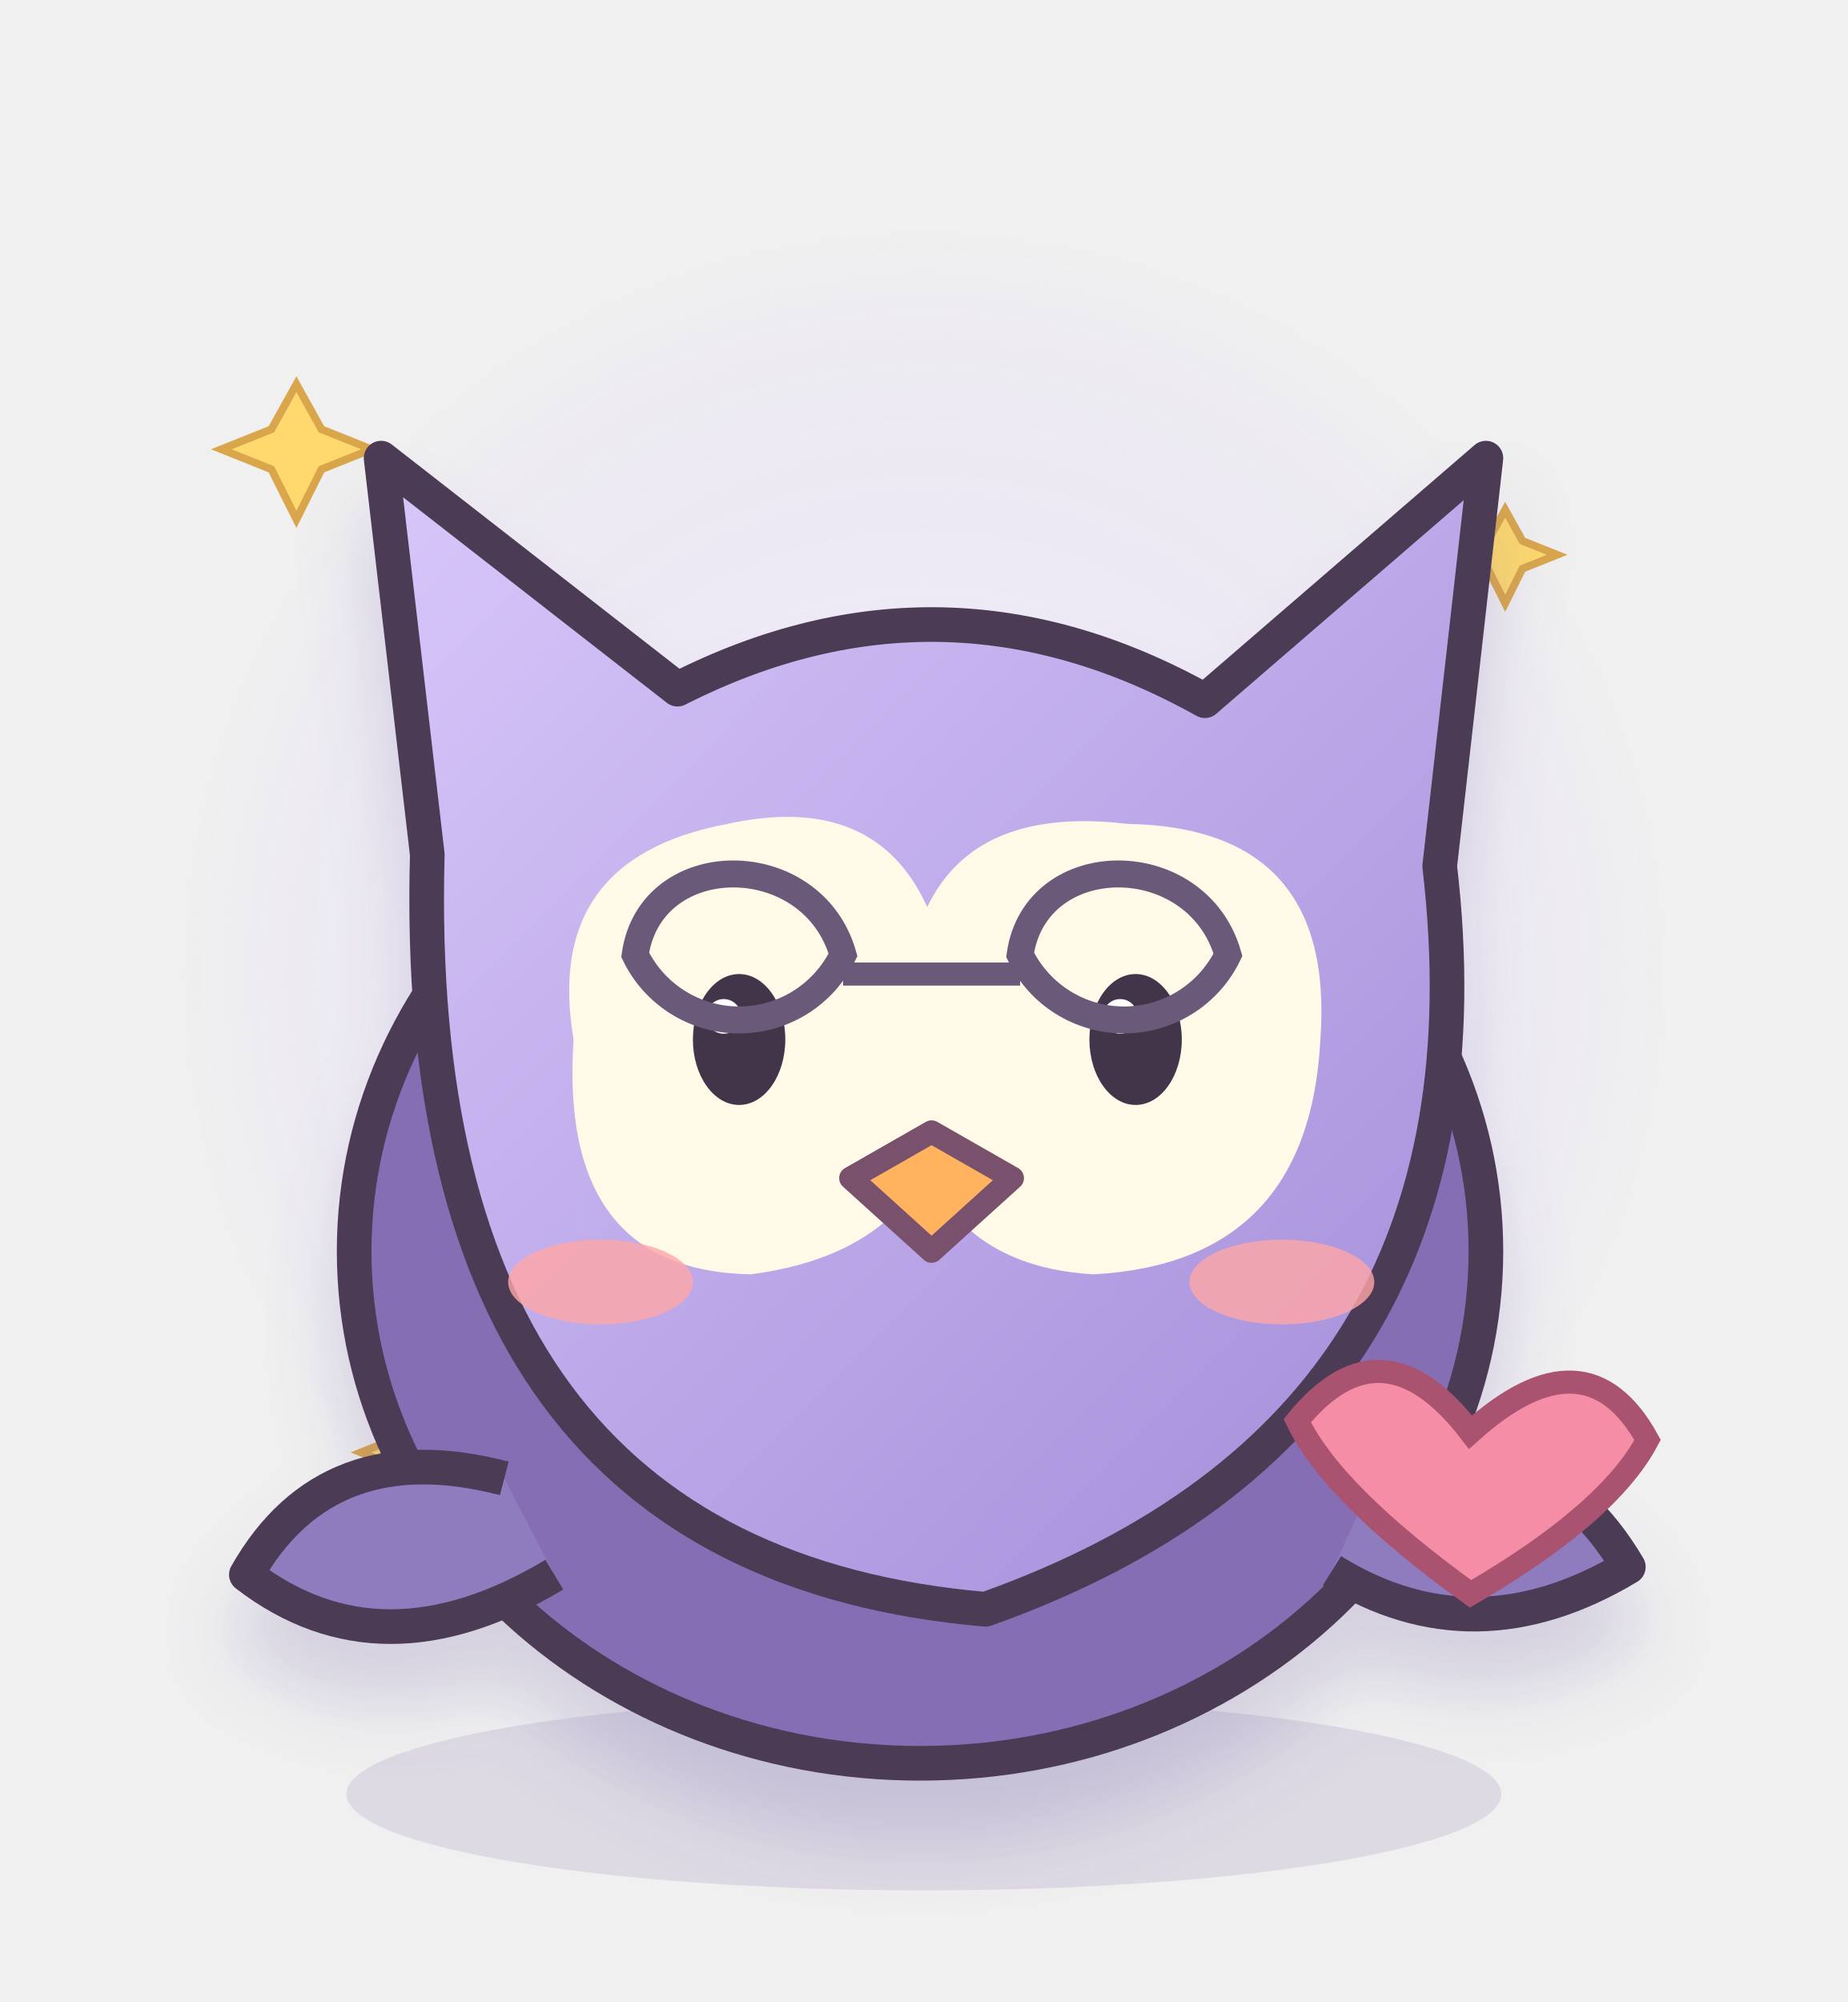
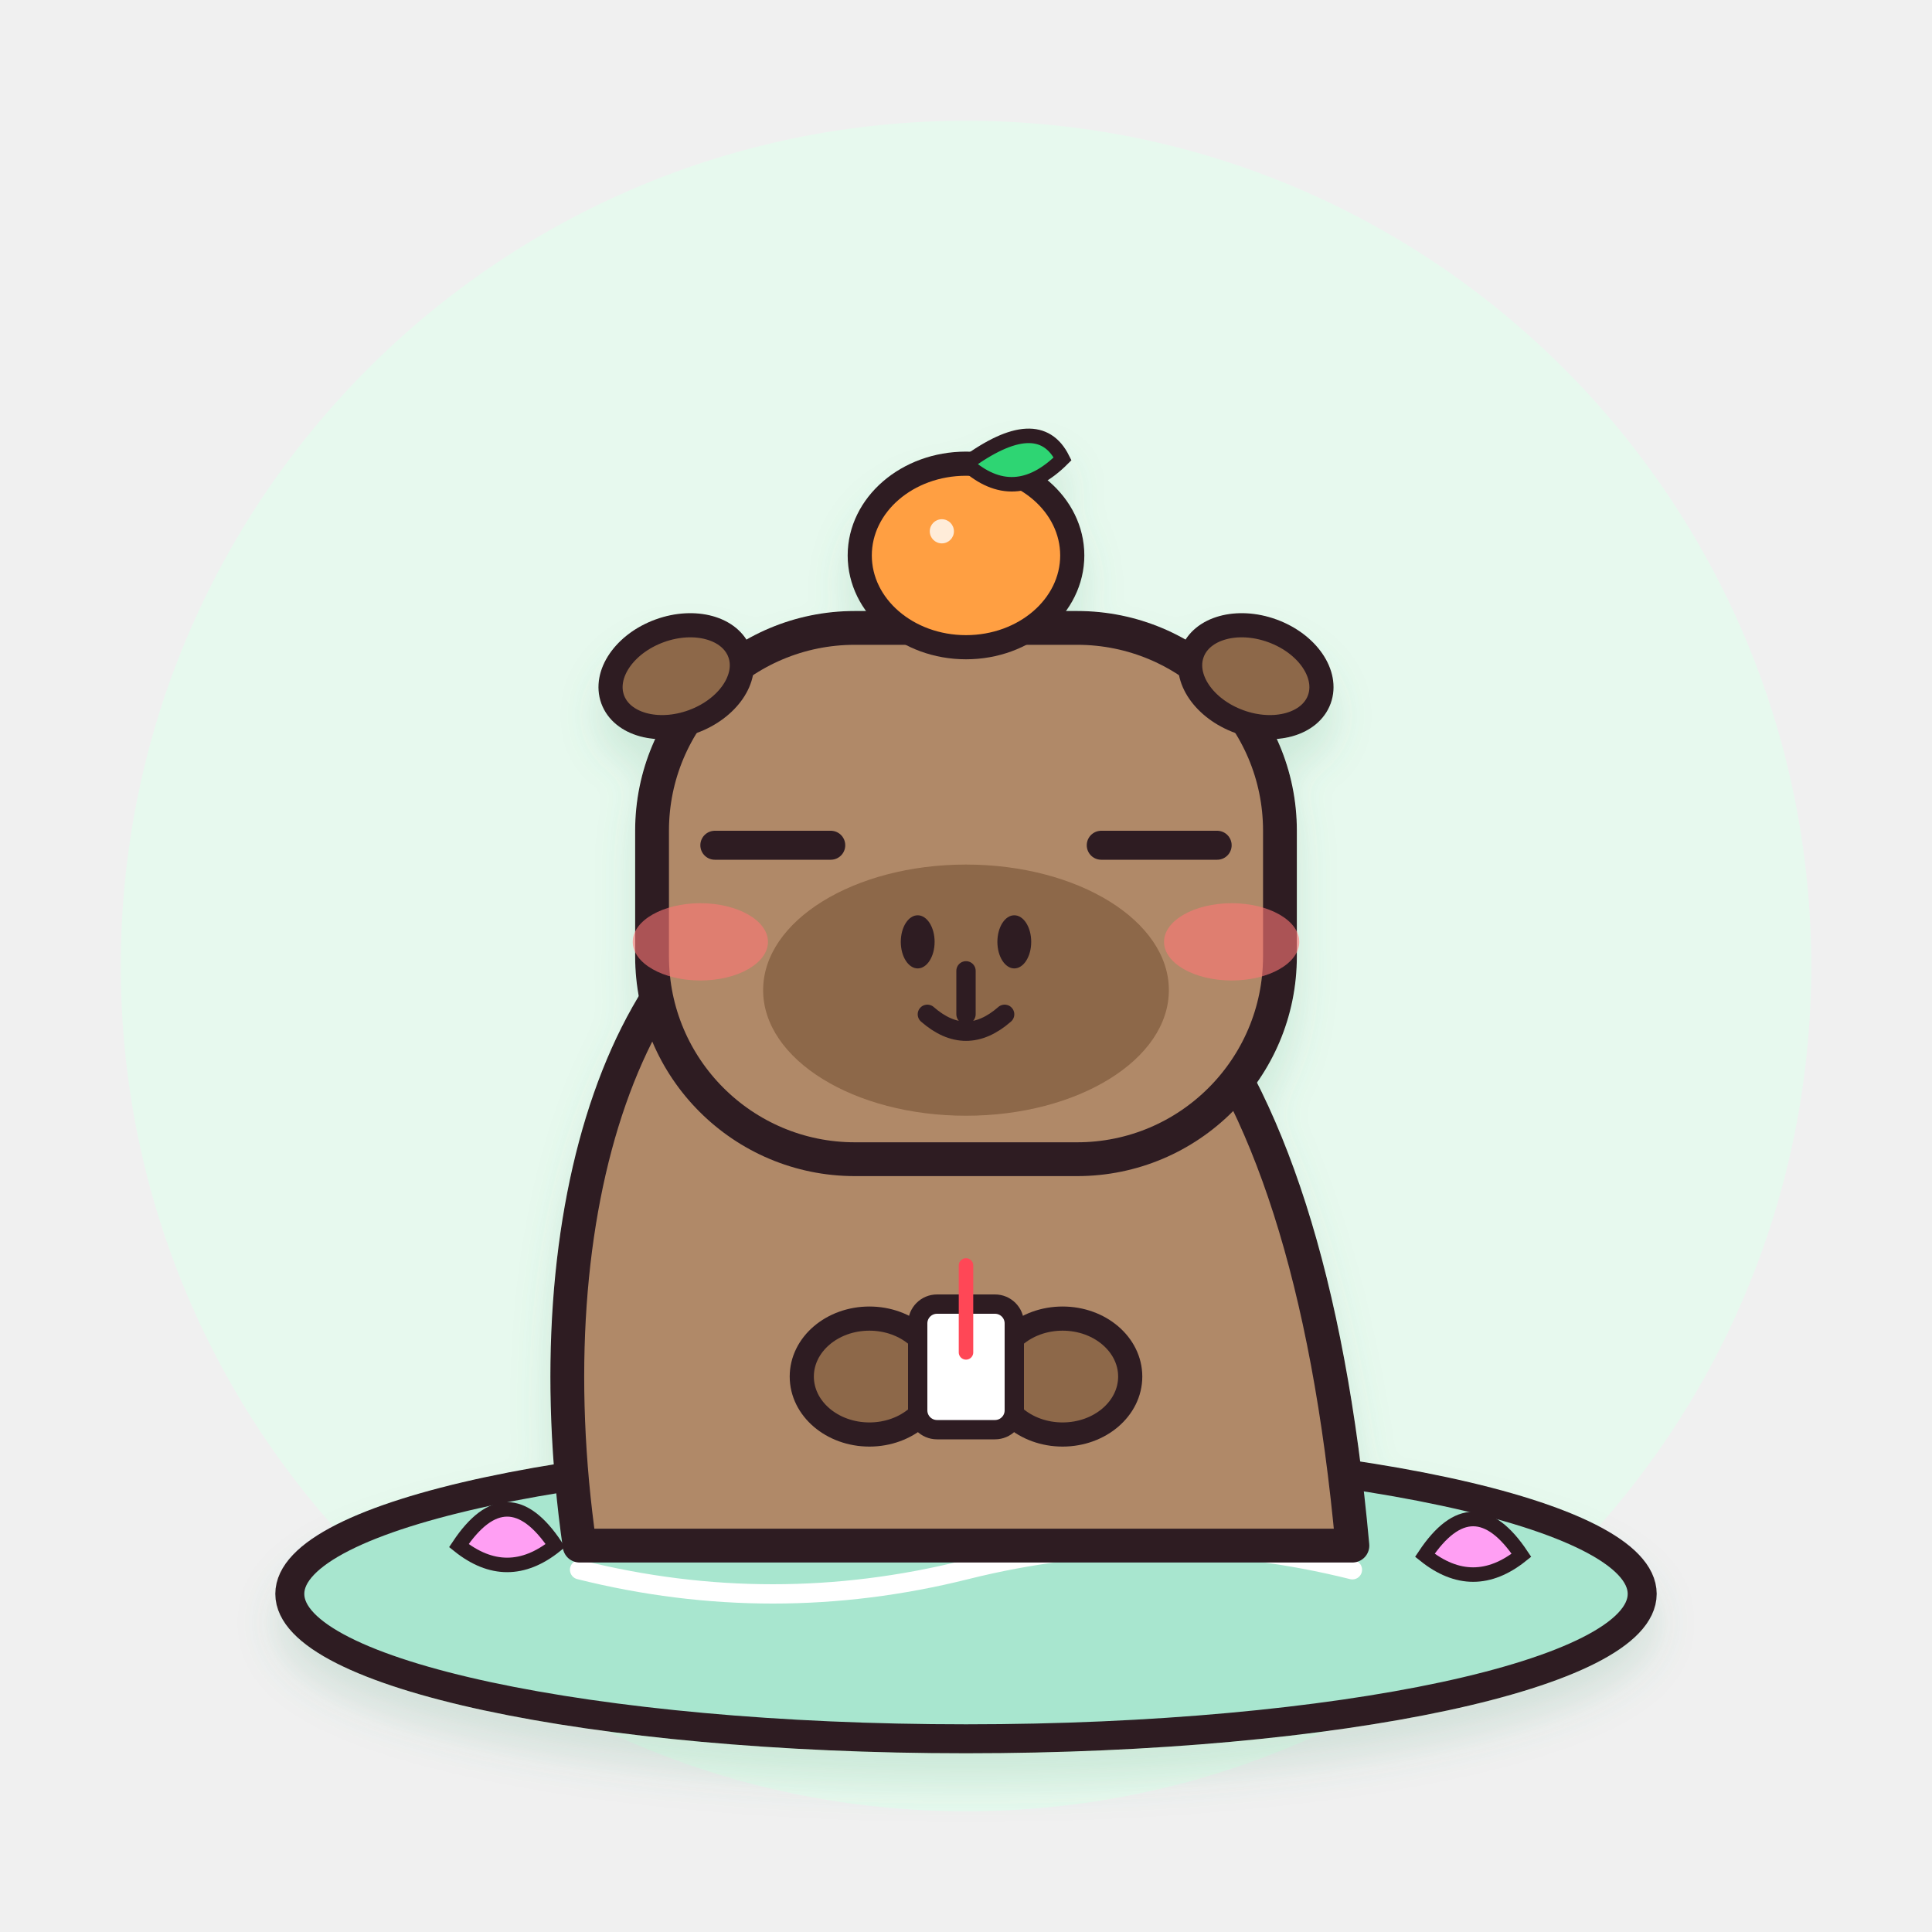
- <svg xmlns="http://www.w3.org/2000/svg" width="480" height="520" viewBox="0 0 480 520">
+ <svg xmlns="http://www.w3.org/2000/svg" viewBox="0 0 400 400" width="100%" height="100%">
  <defs>
-     <linearGradient id="body" x1="0" y1="0" x2="1" y2="1">
-       <stop stop-color="#d8c7fa" />
-       <stop offset="1" stop-color="#a28bd8" />
-     </linearGradient>
-     <radialGradient id="bubble">
-       <stop stop-color="#fff" stop-opacity=".9" />
-       <stop offset="1" stop-color="#d8c7fa" stop-opacity="0" />
-     </radialGradient>
-     <filter id="shadow" x="-30%" y="-30%" width="160%" height="160%">
-       <feDropShadow dx="0" dy="16" stdDeviation="9" flood-color="#7967a6" flood-opacity=".23" />
+     <filter id="shadow-c" x="-10%" y="-10%" width="120%" height="120%">
+       <feDropShadow dx="0" dy="6" stdDeviation="4" flood-color="#55a57f" flood-opacity="0.18" />
    </filter>
  </defs>
-   <ellipse cx="240" cy="466" rx="150" ry="25" fill="#7967a6" opacity=".16" />
-   <circle cx="240" cy="253" r="192" fill="url(#bubble)" />
-   <path d="M77 99.8 l6.5 11.7 13.0 5.2 -13.0 5.2 -6.5 13.0 -6.5 -13.0 -13.0 -5.2 13.0 -5.2z" fill="#ffd96d" stroke="#d9a64b" stroke-width="2" />
-   <path d="M391 132.4 l4.5 8.1 9.0 3.6 -9.0 3.6 -4.5 9.0 -4.5 -9.0 -9.0 -3.6 9.0 -3.6z" fill="#ffd96d" stroke="#d9a64b" stroke-width="2" />
-   <path d="M378 385 l5 9 10 4 -10 4 -5 10 -5 -10 -10 -4 10 -4z" fill="#ffd96d" stroke="#d9a64b" stroke-width="2" />
-   <path d="M105 367.5 l3.75 6.75 7.5 3.0 -7.5 3.0 -3.75 7.5 -3.75 -7.5 -7.5 -3.0 7.5 -3.0z" fill="#ffd96d" stroke="#d9a64b" stroke-width="2" />
-   <g filter="url(#shadow)">
-     <ellipse cx="239" cy="325" rx="147" ry="133" fill="#866eb5" stroke="#4c3a55" stroke-width="9" stroke-linejoin="round" />
-     <path d="M111 222 L99 119 L176 179 Q245 144 313 182 L386 119 L374 225 Q391 370 256 418 Q106 405 111 222Z" fill="url(#body)" stroke="#4c3a55" stroke-width="9" stroke-linejoin="round" />
-     <path d="M149 270 Q141 223 189 214 Q244 202 248 269 Q249 324 195 331 Q145 330 149 270Z" fill="#fff9e8" />
-     <path d="M235 269 Q234 207 293 214 Q347 215 343 270 Q340 328 284 331 Q234 328 235 269Z" fill="#fff9e8" />
-     <ellipse cx="192" cy="270" rx="12" ry="17" fill="#433449" />
-     <circle cx="188" cy="264" r="4.5" fill="#fff" />
-     <ellipse cx="295" cy="270" rx="12" ry="17" fill="#433449" />
-     <circle cx="291" cy="264" r="4.5" fill="#fff" />
-     <ellipse cx="156" cy="333" rx="24" ry="11" fill="#ffa6a6" opacity=".8" />
-     <ellipse cx="333" cy="333" rx="24" ry="11" fill="#ffa6a6" opacity=".8" />
-     <path d="M242 294 l21 12 -21 19 -21 -19z" fill="#ffb35f" stroke="#79516d" stroke-width="6" stroke-linejoin="round" />
-     <path d="M131 384 q-46 -12 -67 25 q35 27 80 0" fill="#8e7bbf" stroke="#4c3a55" stroke-width="9" stroke-linejoin="round" />
-     <path d="M357 384 q43 -16 66 23 q-40 24 -77 1" fill="#8e7bbf" stroke="#4c3a55" stroke-width="9" stroke-linejoin="round" />
+   <circle cx="200" cy="200" r="175" fill="#e7f9ee" />
+   <g filter="url(#shadow-c)">
+     <ellipse cx="200" cy="330" rx="140" ry="30" fill="#a8e6cf" stroke="#2d1c24" stroke-width="6" />
+     <path d="M120 325 Q160 335 200 325 Q240 315 280 325" fill="none" stroke="#ffffff" stroke-width="4" stroke-linecap="round" />
+     <path d="M120 320 C110 250 130 190 170 180 C230 170 270 210 280 320 Z" fill="#b08968" stroke="#2d1c24" stroke-width="7" stroke-linejoin="round" />
+     <rect x="135" y="130" width="130" height="110" rx="42" fill="#b08968" stroke="#2d1c24" stroke-width="7" />
+     <ellipse cx="140" cy="140" rx="14" ry="10" fill="#8d6748" stroke="#2d1c24" stroke-width="5" transform="rotate(-20 140 140)" />
+     <ellipse cx="260" cy="140" rx="14" ry="10" fill="#8d6748" stroke="#2d1c24" stroke-width="5" transform="rotate(20 260 140)" />
+     <ellipse cx="200" cy="115" rx="22" ry="19" fill="#ff9f43" stroke="#2d1c24" stroke-width="5" />
+     <path d="M200 96 Q215 85 220 95 Q210 105 200 96 Z" fill="#2ed573" stroke="#2d1c24" stroke-width="3" />
+     <circle cx="195" cy="110" r="2.5" fill="#ffffff" opacity="0.8" />
+     <ellipse cx="200" cy="205" rx="42" ry="26" fill="#8d6748" />
+     <ellipse cx="190" cy="195" rx="3.5" ry="5.5" fill="#2d1c24" />
+     <ellipse cx="210" cy="195" rx="3.5" ry="5.5" fill="#2d1c24" />
+     <path d="M200 201 L200 210 M192 210 Q200 217 208 210" fill="none" stroke="#2d1c24" stroke-width="4" stroke-linecap="round" />
+     <line x1="148" y1="175" x2="172" y2="175" stroke="#2d1c24" stroke-width="6" stroke-linecap="round" />
+     <line x1="228" y1="175" x2="252" y2="175" stroke="#2d1c24" stroke-width="6" stroke-linecap="round" />
+     <ellipse cx="145" cy="195" rx="14" ry="8" fill="#ff7675" opacity="0.6" />
+     <ellipse cx="255" cy="195" rx="14" ry="8" fill="#ff7675" opacity="0.6" />
+     <ellipse cx="180" cy="285" rx="14" ry="12" fill="#8d6748" stroke="#2d1c24" stroke-width="5" />
+     <ellipse cx="220" cy="285" rx="14" ry="12" fill="#8d6748" stroke="#2d1c24" stroke-width="5" />
+     <rect x="190" y="270" width="20" height="26" rx="4" fill="#ffffff" stroke="#2d1c24" stroke-width="4" />
+     <line x1="200" y1="262" x2="200" y2="280" stroke="#ff4757" stroke-width="3" stroke-linecap="round" />
+     <path d="M95 320 Q105 305 115 320 Q105 328 95 320 Z" fill="#ff9ff3" stroke="#2d1c24" stroke-width="3" />
+     <path d="M295 322 Q305 307 315 322 Q305 330 295 322 Z" fill="#ff9ff3" stroke="#2d1c24" stroke-width="3" />
  </g>
-   <path d="M165 248 c4 -28 46 -28 54 0 a30 30 0 0 1 -54 0z M265 248 c4 -28 46 -28 54 0 a30 30 0 0 1 -54 0z" fill="none" stroke="#6b597a" stroke-width="7" />
-   <path d="M219 253 H265" stroke="#6b597a" stroke-width="6" />
-   <path d="M382 372 q30 -27 46 2 q-10 19 -46 40 q-36 -26 -45 -45 q22 -27 45 3z" fill="#f68da7" stroke="#a95370" stroke-width="6" />
</svg>
